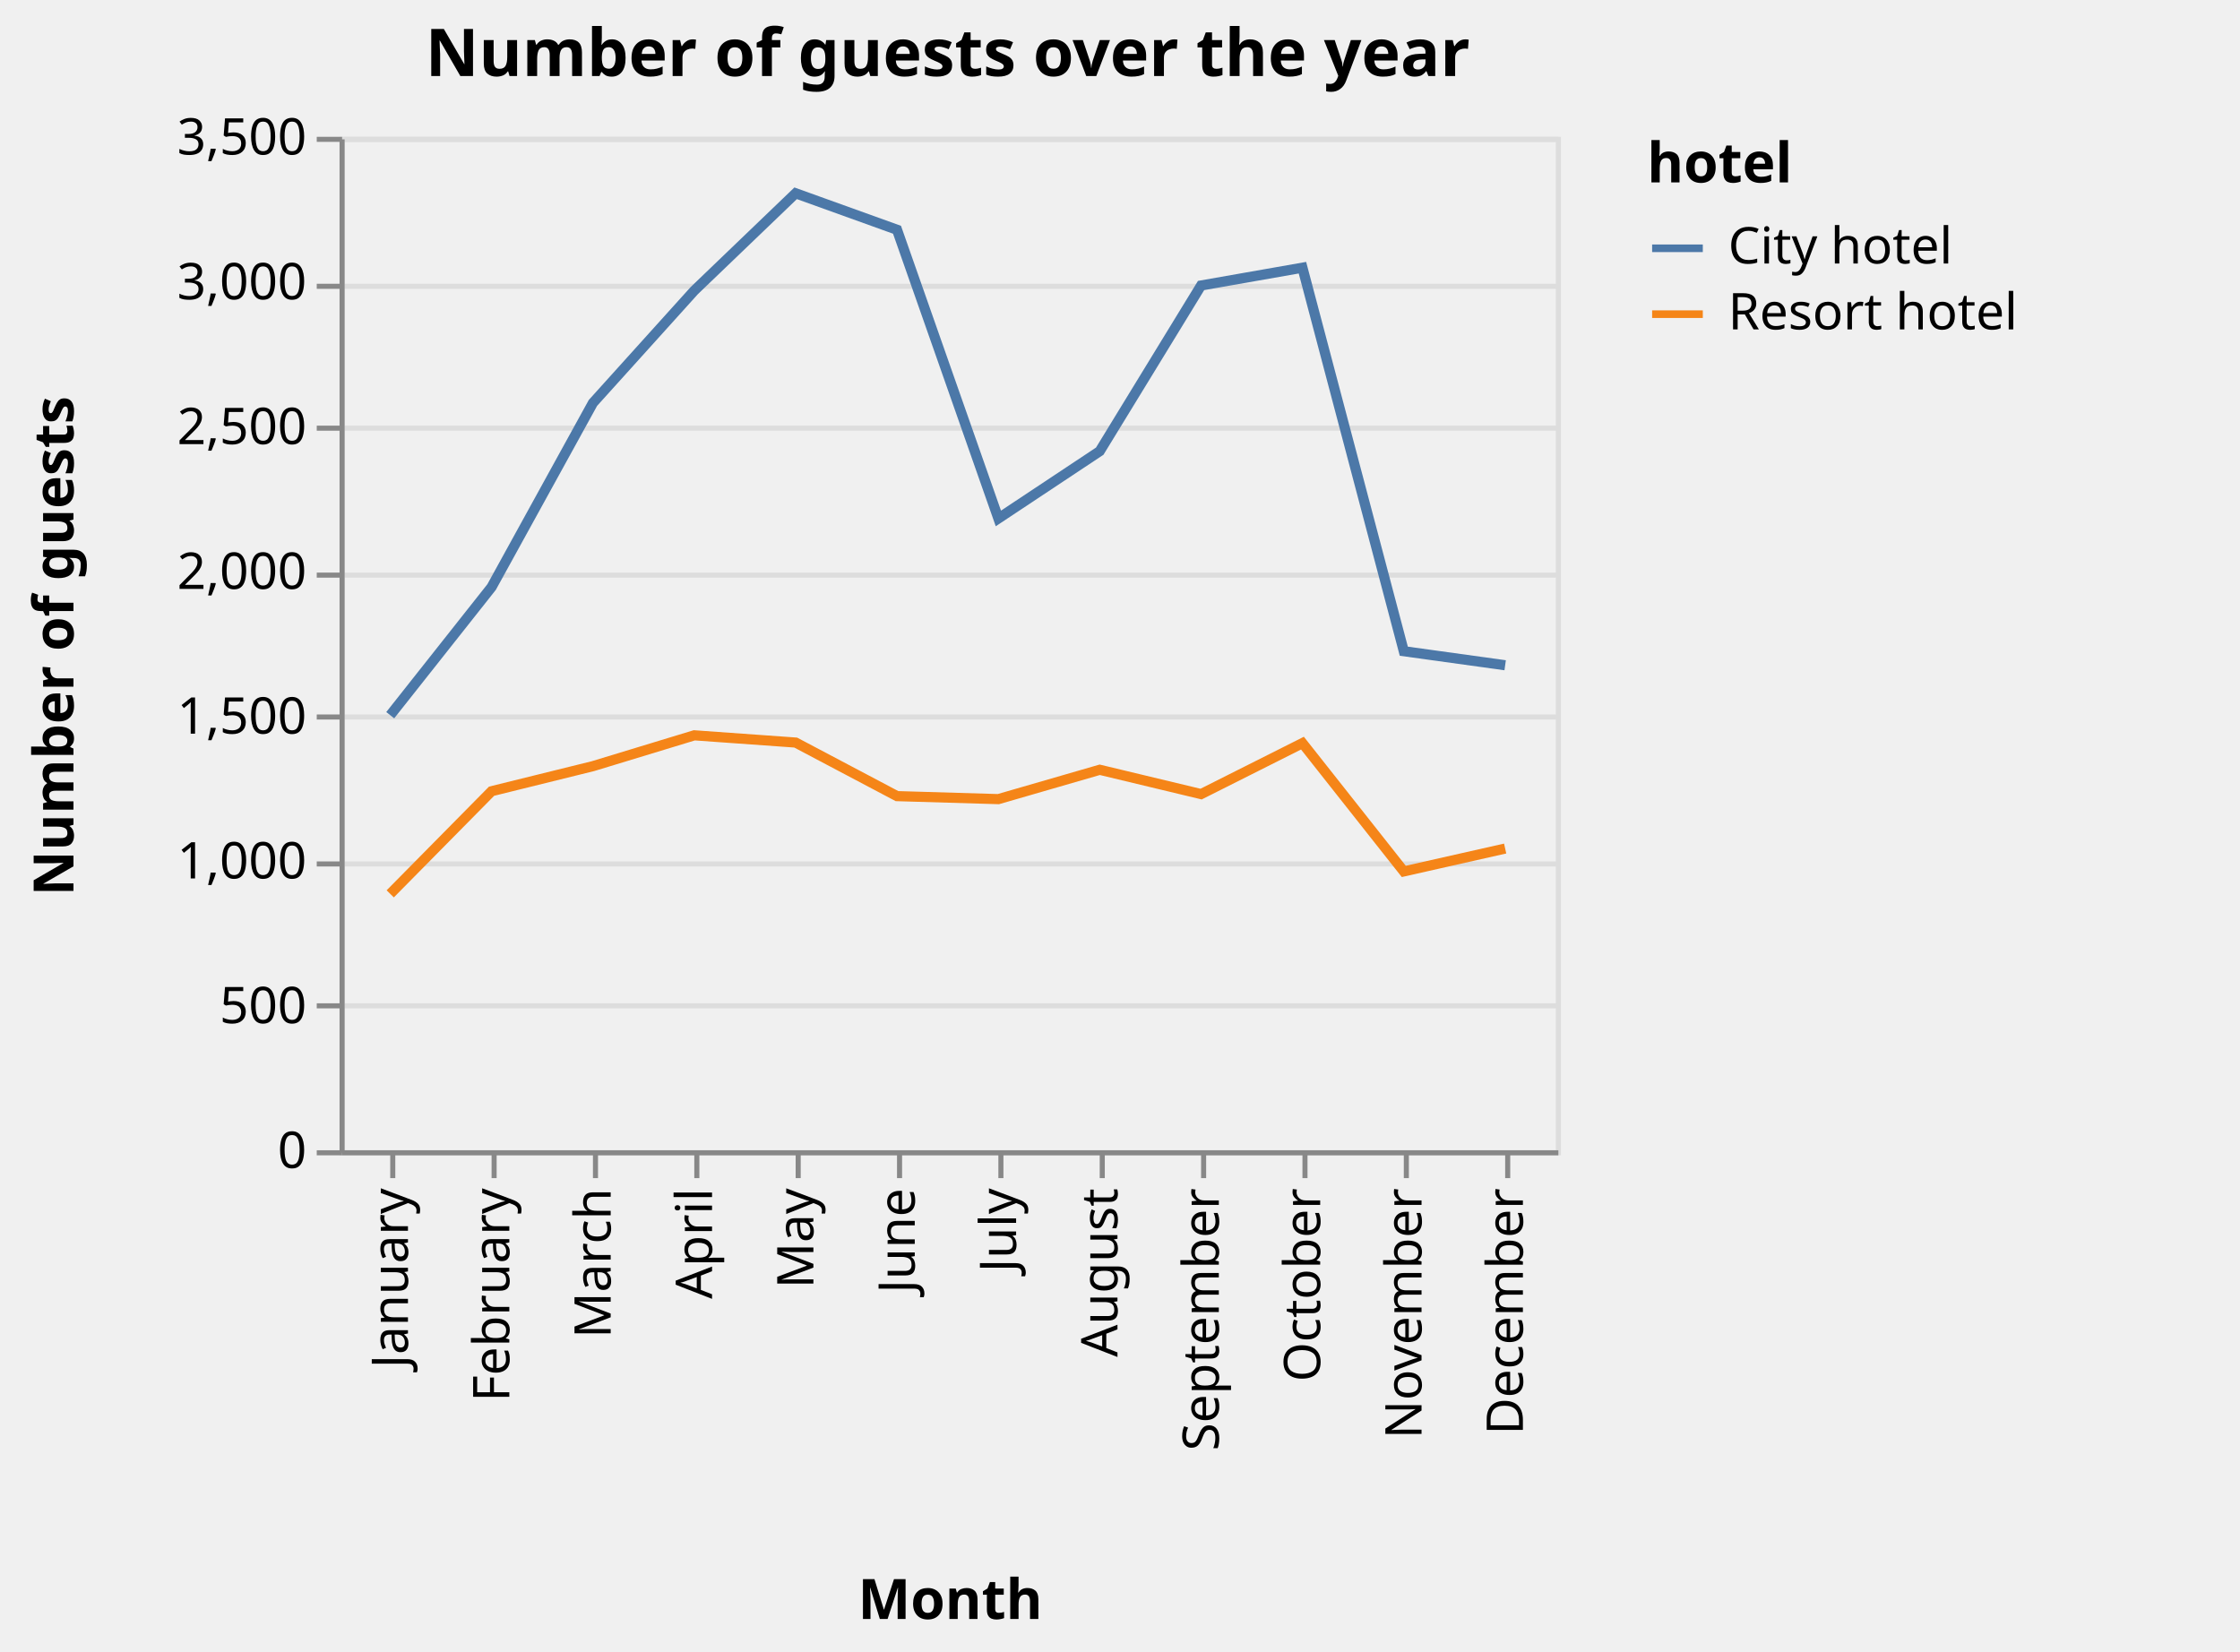
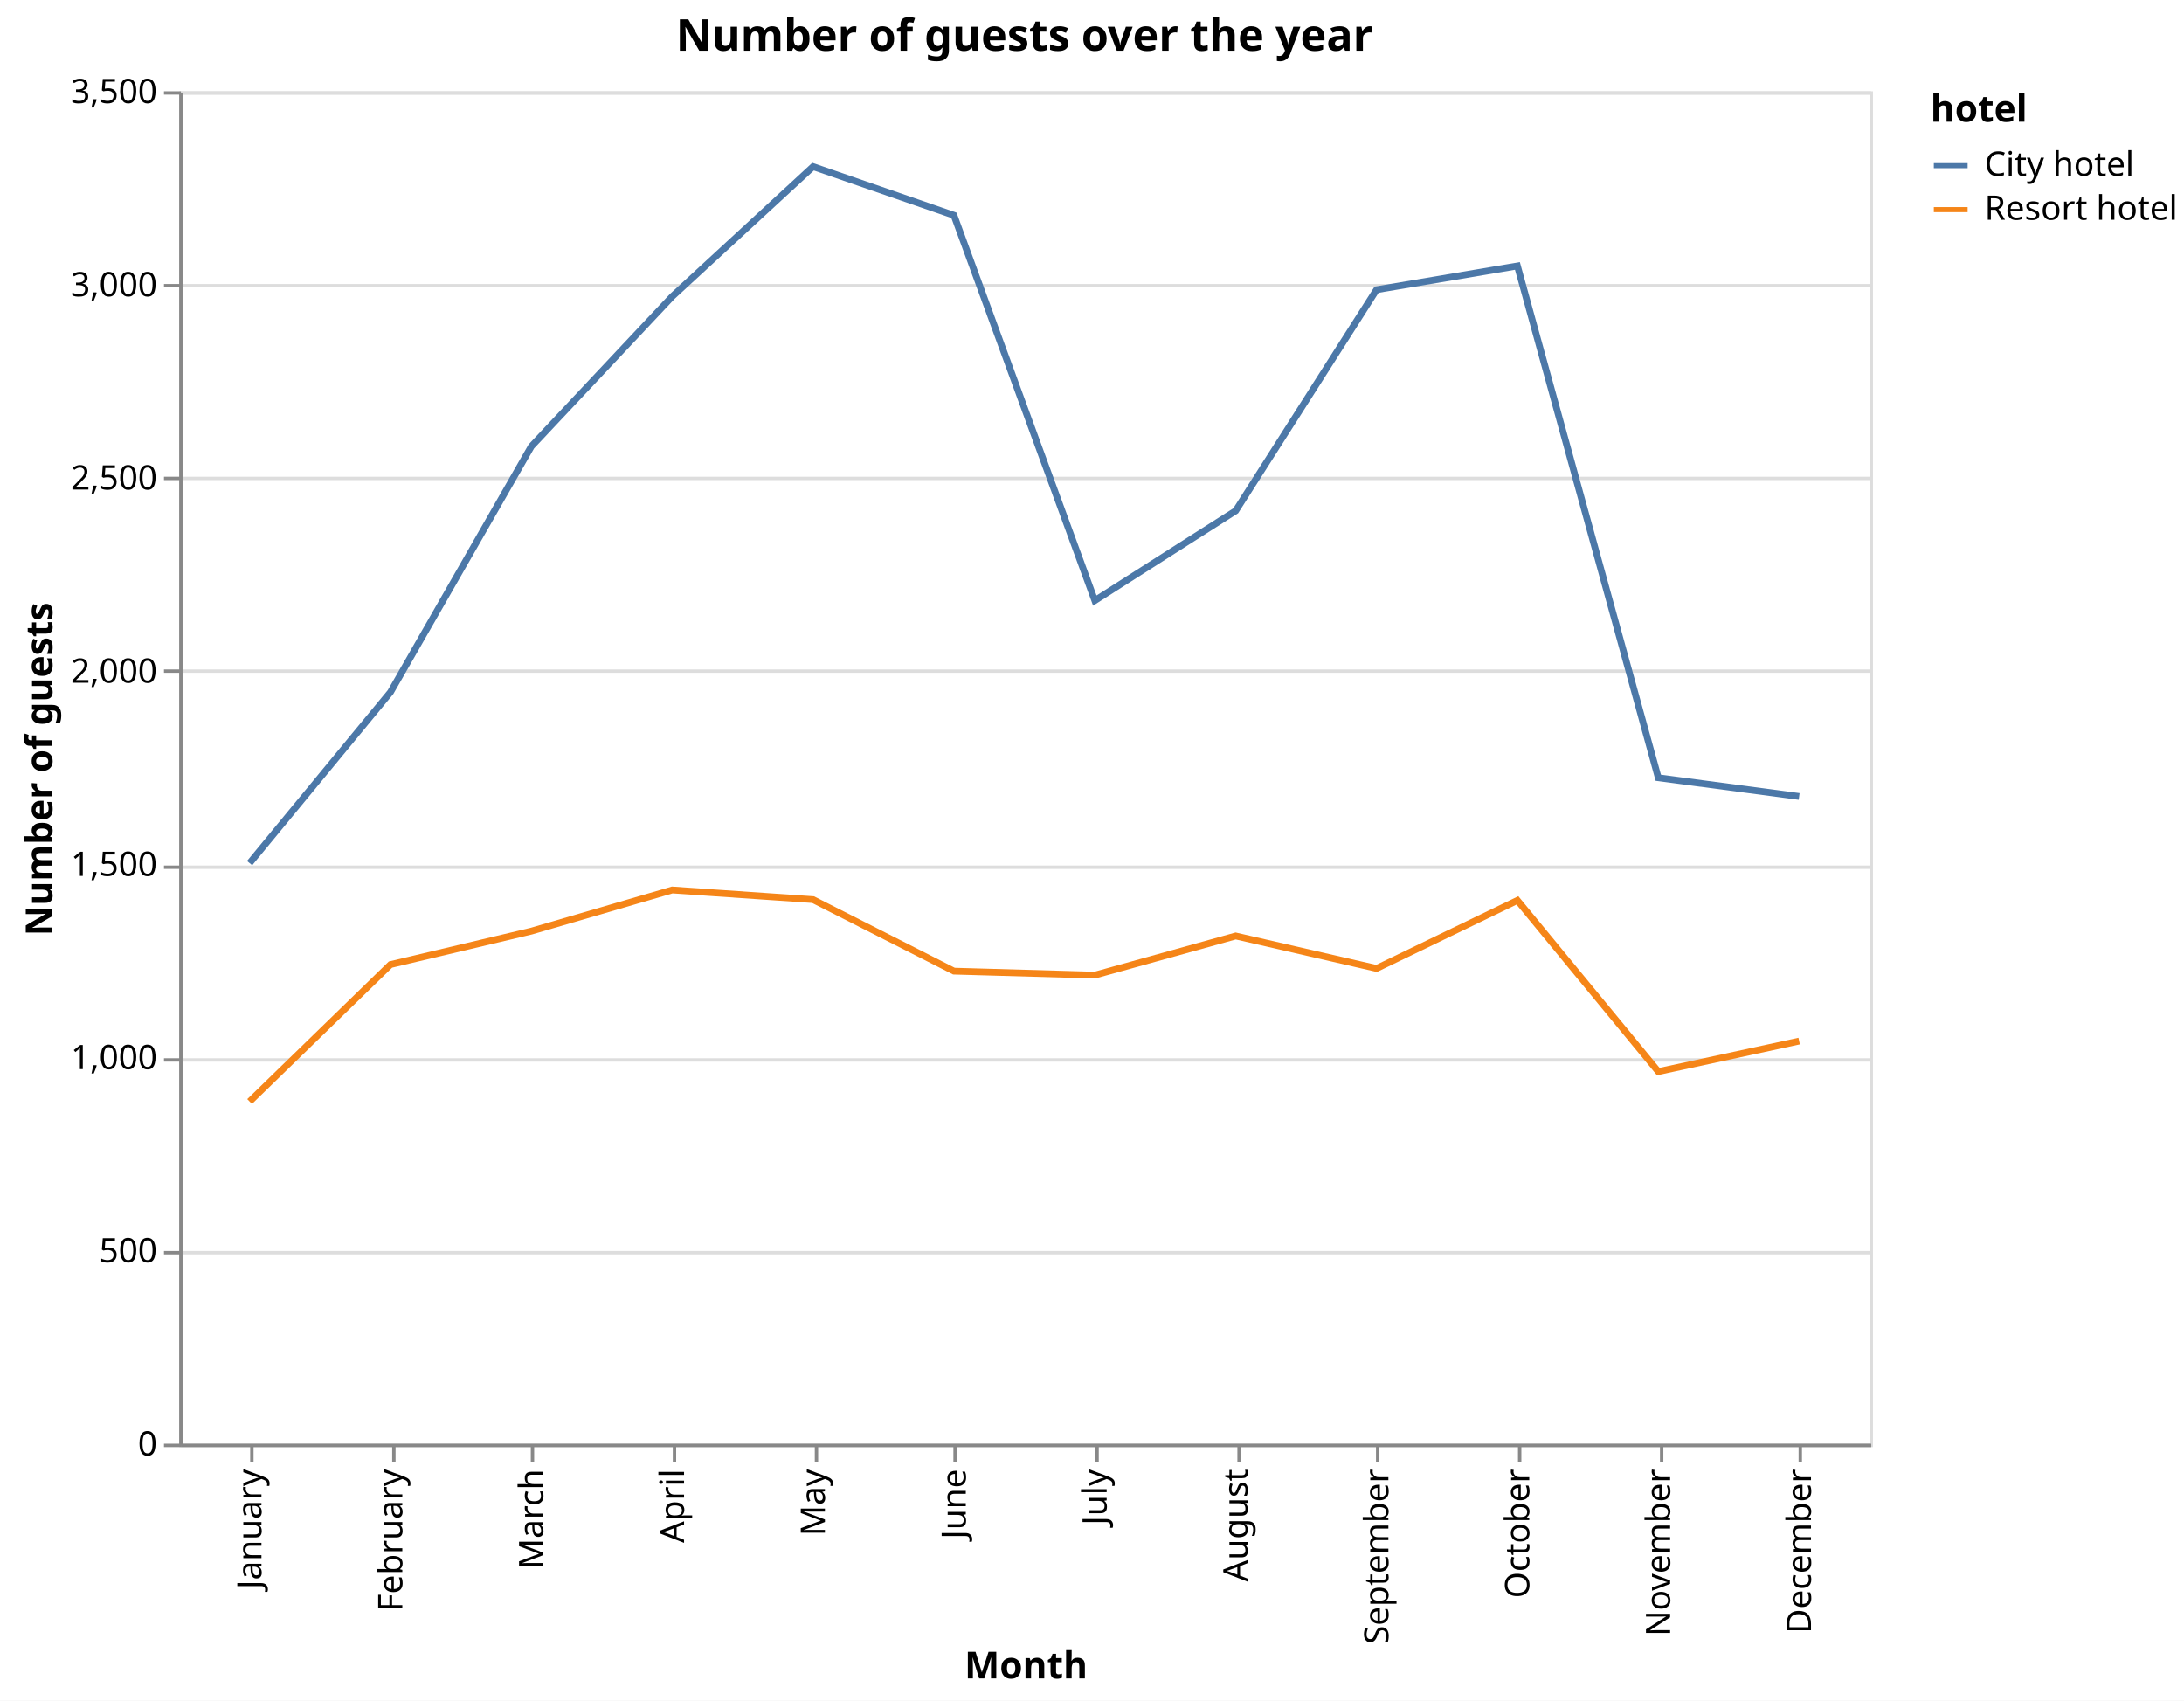
- <svg xmlns="http://www.w3.org/2000/svg" class="marks" width="442" height="326" viewBox="0 0 442 326" version="1.1">
-   <g transform="translate(67,27)">
+ <svg xmlns="http://www.w3.org/2000/svg" class="marks" width="646" height="503" viewBox="0 0 646 503" version="1.1">
+   <rect width="646" height="503" style="fill: white;" />
+   <g transform="translate(53,27)">
    <g class="mark-group role-frame root">
      <g transform="translate(0,0)">
-         <path class="background" d="M0.5,0.5h240v200h-240Z" style="fill: none; stroke: #ddd;" />
+         <path class="background" d="M0.5,0.5h500v400h-500Z" style="fill: none; stroke: #ddd;" />
        <g>
          <g class="mark-group role-axis">
            <g transform="translate(0.5,0.5)">
              <path class="background" d="M0,0h0v0h0Z" style="pointer-events: none; fill: none;" />
              <g>
                <g class="mark-rule role-axis-grid" style="pointer-events: none;">
-                   <line transform="translate(0,200)" x2="240" y2="0" style="fill: none; stroke: #ddd; stroke-width: 1; opacity: 1;" />
-                   <line transform="translate(0,171)" x2="240" y2="0" style="fill: none; stroke: #ddd; stroke-width: 1; opacity: 1;" />
-                   <line transform="translate(0,143)" x2="240" y2="0" style="fill: none; stroke: #ddd; stroke-width: 1; opacity: 1;" />
-                   <line transform="translate(0,114)" x2="240" y2="0" style="fill: none; stroke: #ddd; stroke-width: 1; opacity: 1;" />
-                   <line transform="translate(0,86)" x2="240" y2="0" style="fill: none; stroke: #ddd; stroke-width: 1; opacity: 1;" />
-                   <line transform="translate(0,57)" x2="240" y2="0" style="fill: none; stroke: #ddd; stroke-width: 1; opacity: 1;" />
-                   <line transform="translate(0,29)" x2="240" y2="0" style="fill: none; stroke: #ddd; stroke-width: 1; opacity: 1;" />
-                   <line transform="translate(0,0)" x2="240" y2="0" style="fill: none; stroke: #ddd; stroke-width: 1; opacity: 1;" />
+                   <line transform="translate(0,400)" x2="500" y2="0" style="fill: none; stroke: #ddd; stroke-width: 1; opacity: 1;" />
+                   <line transform="translate(0,343)" x2="500" y2="0" style="fill: none; stroke: #ddd; stroke-width: 1; opacity: 1;" />
+                   <line transform="translate(0,286)" x2="500" y2="0" style="fill: none; stroke: #ddd; stroke-width: 1; opacity: 1;" />
+                   <line transform="translate(0,229)" x2="500" y2="0" style="fill: none; stroke: #ddd; stroke-width: 1; opacity: 1;" />
+                   <line transform="translate(0,171)" x2="500" y2="0" style="fill: none; stroke: #ddd; stroke-width: 1; opacity: 1;" />
+                   <line transform="translate(0,114)" x2="500" y2="0" style="fill: none; stroke: #ddd; stroke-width: 1; opacity: 1;" />
+                   <line transform="translate(0,57)" x2="500" y2="0" style="fill: none; stroke: #ddd; stroke-width: 1; opacity: 1;" />
+                   <line transform="translate(0,0)" x2="500" y2="0" style="fill: none; stroke: #ddd; stroke-width: 1; opacity: 1;" />
                </g>
              </g>
+               <path class="foreground" d="" style="pointer-events: none; display: none; fill: none;" />
+             </g>
+           </g>
+           <g class="mark-group role-axis">
+             <g transform="translate(0.5,400.5)">
+               <path class="background" d="M0,0h0v0h0Z" style="pointer-events: none; fill: none;" />
+               <g>
+                 <g class="mark-rule role-axis-tick" style="pointer-events: none;">
+                   <line transform="translate(21,0)" x2="0" y2="5" style="fill: none; stroke: #888; stroke-width: 1; opacity: 1;" />
+                   <line transform="translate(63,0)" x2="0" y2="5" style="fill: none; stroke: #888; stroke-width: 1; opacity: 1;" />
+                   <line transform="translate(104,0)" x2="0" y2="5" style="fill: none; stroke: #888; stroke-width: 1; opacity: 1;" />
+                   <line transform="translate(146,0)" x2="0" y2="5" style="fill: none; stroke: #888; stroke-width: 1; opacity: 1;" />
+                   <line transform="translate(188,0)" x2="0" y2="5" style="fill: none; stroke: #888; stroke-width: 1; opacity: 1;" />
+                   <line transform="translate(229,0)" x2="0" y2="5" style="fill: none; stroke: #888; stroke-width: 1; opacity: 1;" />
+                   <line transform="translate(271,0)" x2="0" y2="5" style="fill: none; stroke: #888; stroke-width: 1; opacity: 1;" />
+                   <line transform="translate(313,0)" x2="0" y2="5" style="fill: none; stroke: #888; stroke-width: 1; opacity: 1;" />
+                   <line transform="translate(354,0)" x2="0" y2="5" style="fill: none; stroke: #888; stroke-width: 1; opacity: 1;" />
+                   <line transform="translate(396,0)" x2="0" y2="5" style="fill: none; stroke: #888; stroke-width: 1; opacity: 1;" />
+                   <line transform="translate(438,0)" x2="0" y2="5" style="fill: none; stroke: #888; stroke-width: 1; opacity: 1;" />
+                   <line transform="translate(479,0)" x2="0" y2="5" style="fill: none; stroke: #888; stroke-width: 1; opacity: 1;" />
+                 </g>
+                 <g class="mark-text role-axis-label" style="pointer-events: none;">
+                   <text text-anchor="end" transform="translate(20.83333,7) rotate(270) translate(0,3)" style="font-family: sans-serif; font-size: 10px; fill: #000; opacity: 1;">January</text>
+                   <text text-anchor="end" transform="translate(62.5,7) rotate(270) translate(0,3)" style="font-family: sans-serif; font-size: 10px; fill: #000; opacity: 1;">February</text>
+                   <text text-anchor="end" transform="translate(104.1667,7) rotate(270) translate(0,3)" style="font-family: sans-serif; font-size: 10px; fill: #000; opacity: 1;">March</text>
+                   <text text-anchor="end" transform="translate(145.8333,7) rotate(270) translate(0,3)" style="font-family: sans-serif; font-size: 10px; fill: #000; opacity: 1;">April</text>
+                   <text text-anchor="end" transform="translate(187.5,7) rotate(270) translate(0,3)" style="font-family: sans-serif; font-size: 10px; fill: #000; opacity: 1;">May</text>
+                   <text text-anchor="end" transform="translate(229.1667,7) rotate(270) translate(0,3)" style="font-family: sans-serif; font-size: 10px; fill: #000; opacity: 1;">June</text>
+                   <text text-anchor="end" transform="translate(270.8333,7) rotate(270) translate(0,3)" style="font-family: sans-serif; font-size: 10px; fill: #000; opacity: 1;">July</text>
+                   <text text-anchor="end" transform="translate(312.5,7) rotate(270) translate(0,3)" style="font-family: sans-serif; font-size: 10px; fill: #000; opacity: 1;">August</text>
+                   <text text-anchor="end" transform="translate(354.1667,7) rotate(270) translate(0,3)" style="font-family: sans-serif; font-size: 10px; fill: #000; opacity: 1;">September</text>
+                   <text text-anchor="end" transform="translate(395.8333,7) rotate(270) translate(0,3)" style="font-family: sans-serif; font-size: 10px; fill: #000; opacity: 1;">October</text>
+                   <text text-anchor="end" transform="translate(437.5,7) rotate(270) translate(0,3)" style="font-family: sans-serif; font-size: 10px; fill: #000; opacity: 1;">November</text>
+                   <text text-anchor="end" transform="translate(479.1667,7) rotate(270) translate(0,3)" style="font-family: sans-serif; font-size: 10px; fill: #000; opacity: 1;">December</text>
+                 </g>
+                 <g class="mark-rule role-axis-domain" style="pointer-events: none;">
+                   <line transform="translate(0,0)" x2="500" y2="0" style="fill: none; stroke: #888; stroke-width: 1; opacity: 1;" />
+                 </g>
+                 <g class="mark-text role-axis-title" style="pointer-events: none;">
+                   <text text-anchor="middle" transform="translate(250,68.91602)" style="font-family: sans-serif; font-size: 11px; font-weight: bold; fill: #000; opacity: 1;">Month</text>
+                 </g>
+               </g>
+               <path class="foreground" d="" style="pointer-events: none; display: none; fill: none;" />
+             </g>
+           </g>
+           <g class="mark-group role-axis">
+             <g transform="translate(0.5,0.5)">
+               <path class="background" d="M0,0h0v0h0Z" style="pointer-events: none; fill: none;" />
+               <g>
+                 <g class="mark-rule role-axis-tick" style="pointer-events: none;">
+                   <line transform="translate(0,400)" x2="-5" y2="0" style="fill: none; stroke: #888; stroke-width: 1; opacity: 1;" />
+                   <line transform="translate(0,343)" x2="-5" y2="0" style="fill: none; stroke: #888; stroke-width: 1; opacity: 1;" />
+                   <line transform="translate(0,286)" x2="-5" y2="0" style="fill: none; stroke: #888; stroke-width: 1; opacity: 1;" />
+                   <line transform="translate(0,229)" x2="-5" y2="0" style="fill: none; stroke: #888; stroke-width: 1; opacity: 1;" />
+                   <line transform="translate(0,171)" x2="-5" y2="0" style="fill: none; stroke: #888; stroke-width: 1; opacity: 1;" />
+                   <line transform="translate(0,114)" x2="-5" y2="0" style="fill: none; stroke: #888; stroke-width: 1; opacity: 1;" />
+                   <line transform="translate(0,57)" x2="-5" y2="0" style="fill: none; stroke: #888; stroke-width: 1; opacity: 1;" />
+                   <line transform="translate(0,0)" x2="-5" y2="0" style="fill: none; stroke: #888; stroke-width: 1; opacity: 1;" />
+                 </g>
+                 <g class="mark-text role-axis-label" style="pointer-events: none;">
+                   <text text-anchor="end" transform="translate(-7,403)" style="font-family: sans-serif; font-size: 10px; fill: #000; opacity: 1;">0</text>
+                   <text text-anchor="end" transform="translate(-7,345.8571)" style="font-family: sans-serif; font-size: 10px; fill: #000; opacity: 1;">500</text>
+                   <text text-anchor="end" transform="translate(-7,288.7143)" style="font-family: sans-serif; font-size: 10px; fill: #000; opacity: 1;">1,000</text>
+                   <text text-anchor="end" transform="translate(-7,231.5714)" style="font-family: sans-serif; font-size: 10px; fill: #000; opacity: 1;">1,500</text>
+                   <text text-anchor="end" transform="translate(-7,174.4286)" style="font-family: sans-serif; font-size: 10px; fill: #000; opacity: 1;">2,000</text>
+                   <text text-anchor="end" transform="translate(-7,117.2857)" style="font-family: sans-serif; font-size: 10px; fill: #000; opacity: 1;">2,500</text>
+                   <text text-anchor="end" transform="translate(-7,60.14286)" style="font-family: sans-serif; font-size: 10px; fill: #000; opacity: 1;">3,000</text>
+                   <text text-anchor="end" transform="translate(-7,3)" style="font-family: sans-serif; font-size: 10px; fill: #000; opacity: 1;">3,500</text>
+                 </g>
+                 <g class="mark-rule role-axis-domain" style="pointer-events: none;">
+                   <line transform="translate(0,400)" x2="0" y2="-400" style="fill: none; stroke: #888; stroke-width: 1; opacity: 1;" />
+                 </g>
+                 <g class="mark-text role-axis-title" style="pointer-events: none;">
+                   <text text-anchor="middle" transform="translate(-36.02441,200) rotate(-90) translate(0,-2)" style="font-family: sans-serif; font-size: 11px; font-weight: bold; fill: #000; opacity: 1;">Number of guests</text>
+                 </g>
+               </g>
+               <path class="foreground" d="" style="pointer-events: none; display: none; fill: none;" />
            </g>
          </g>
          <g class="mark-group role-scope pathgroup">
            <g transform="translate(0,0)">
-               <path class="background" d="M0,0h240v200h-240Z" style="fill: none;" />
+               <path class="background" d="M0,0h500v400h-500Z" style="fill: none;" />
              <g>
                <g class="mark-line role-mark marks">
-                   <path d="M10,149.4L30,129.143L50,124.2L70,118.114L90,119.543L110,130.114L130,130.705L150,124.914L170,129.714L190,119.657L210,144.971L230,140.457" style="fill: none; stroke: #f58518; stroke-width: 2;" />
+                   <path d="M20.833,298.8L62.5,258.286L104.167,248.4L145.833,236.229L187.5,239.086L229.167,260.229L270.833,261.41L312.5,249.829L354.167,259.429L395.833,239.314L437.5,289.943L479.167,280.914" style="fill: none; stroke: #f58518; stroke-width: 2;" />
                </g>
              </g>
+               <path class="foreground" d="" style="display: none; fill: none;" />
            </g>
            <g transform="translate(0,0)">
-               <path class="background" d="M0,0h240v200h-240Z" style="fill: none;" />
+               <path class="background" d="M0,0h500v400h-500Z" style="fill: none;" />
              <g>
                <g class="mark-line role-mark marks">
-                   <path d="M10,114.143L30,88.857L50,52.514L70,30.343L90,11.143L110,18.343L130,75.314L150,62.038L170,29.343L190,25.829L210,101.514L230,104.286" style="fill: none; stroke: #4c78a8; stroke-width: 2;" />
+                   <path d="M20.833,228.286L62.5,177.714L104.167,105.029L145.833,60.686L187.5,22.286L229.167,36.686L270.833,150.629L312.5,124.076L354.167,58.686L395.833,51.657L437.5,203.029L479.167,208.571" style="fill: none; stroke: #4c78a8; stroke-width: 2;" />
                </g>
              </g>
+               <path class="foreground" d="" style="display: none; fill: none;" />
            </g>
          </g>
          <g class="mark-group role-legend">
-             <g transform="translate(258,0)">
-               <path class="background" d="M0,0h112v40h-112Z" style="pointer-events: none; fill: none;" />
+             <g transform="translate(518,0)">
+               <path class="background" d="M0,0h70v40h-70Z" style="pointer-events: none; fill: none;" />
              <g>
                <g class="mark-group role-legend-entry">
                  <g transform="translate(0,16)">
                    <path class="background" d="M0,0h0v0h0Z" style="pointer-events: none; fill: none;" />
                    <g>
                      <g class="mark-group role-scope">
                        <g transform="translate(0,0)">
-                           <path class="background" d="M0,0h112v11h-112Z" style="pointer-events: none; fill: none; opacity: 1;" />
+                           <path class="background" d="M0,0h69.916v11h-69.916Z" style="pointer-events: none; fill: none; opacity: 1;" />
                          <g>
                            <g class="mark-symbol role-legend-symbol" style="pointer-events: none;">
                              <path transform="translate(6,6)" d="M-5,0L5,0" style="fill: none; stroke: #4c78a8; stroke-width: 1.5; opacity: 1;" />
                            </g>
                            <g class="mark-text role-legend-label" style="pointer-events: none;">
                              <text text-anchor="start" transform="translate(16,9)" style="font-family: sans-serif; font-size: 10px; fill: #000; opacity: 1;">City hotel</text>
                            </g>
                          </g>
+                           <path class="foreground" d="" style="pointer-events: none; display: none; fill: none;" />
                        </g>
                        <g transform="translate(0,13)">
-                           <path class="background" d="M0,0h112v11h-112Z" style="pointer-events: none; fill: none; opacity: 1;" />
+                           <path class="background" d="M0,0h69.916v11h-69.916Z" style="pointer-events: none; fill: none; opacity: 1;" />
                          <g>
                            <g class="mark-symbol role-legend-symbol" style="pointer-events: none;">
                              <path transform="translate(6,6)" d="M-5,0L5,0" style="fill: none; stroke: #f58518; stroke-width: 1.5; opacity: 1;" />
                            </g>
                            <g class="mark-text role-legend-label" style="pointer-events: none;">
                              <text text-anchor="start" transform="translate(16,9)" style="font-family: sans-serif; font-size: 10px; fill: #000; opacity: 1;">Resort hotel</text>
                            </g>
                          </g>
+                           <path class="foreground" d="" style="pointer-events: none; display: none; fill: none;" />
                        </g>
                      </g>
                    </g>
+                     <path class="foreground" d="" style="pointer-events: none; display: none; fill: none;" />
                  </g>
                </g>
                <g class="mark-text role-legend-title" style="pointer-events: none;">
                  <text text-anchor="start" transform="translate(0,9)" style="font-family: sans-serif; font-size: 11px; font-weight: bold; fill: #000; opacity: 1;">hotel</text>
                </g>
              </g>
+               <path class="foreground" d="" style="pointer-events: none; display: none; fill: none;" />
            </g>
          </g>
-           <g class="mark-text role-title" style="pointer-events: none;">
-             <text text-anchor="middle" transform="translate(120,-12)" style="font-family: sans-serif; font-size: 13px; font-weight: bold; fill: #000; opacity: 1;">Number of guests over the year</text>
-           </g>
-           <g class="mark-group role-axis">
-             <g transform="translate(0.5,200.5)">
+           <g class="mark-group role-title">
+             <g transform="translate(250,-22)">
              <path class="background" d="M0,0h0v0h0Z" style="pointer-events: none; fill: none;" />
              <g>
-                 <g class="mark-rule role-axis-tick" style="pointer-events: none;">
-                   <line transform="translate(10,0)" x2="0" y2="5" style="fill: none; stroke: #888; stroke-width: 1; opacity: 1;" />
-                   <line transform="translate(30,0)" x2="0" y2="5" style="fill: none; stroke: #888; stroke-width: 1; opacity: 1;" />
-                   <line transform="translate(50,0)" x2="0" y2="5" style="fill: none; stroke: #888; stroke-width: 1; opacity: 1;" />
-                   <line transform="translate(70,0)" x2="0" y2="5" style="fill: none; stroke: #888; stroke-width: 1; opacity: 1;" />
-                   <line transform="translate(90,0)" x2="0" y2="5" style="fill: none; stroke: #888; stroke-width: 1; opacity: 1;" />
-                   <line transform="translate(110,0)" x2="0" y2="5" style="fill: none; stroke: #888; stroke-width: 1; opacity: 1;" />
-                   <line transform="translate(130,0)" x2="0" y2="5" style="fill: none; stroke: #888; stroke-width: 1; opacity: 1;" />
-                   <line transform="translate(150,0)" x2="0" y2="5" style="fill: none; stroke: #888; stroke-width: 1; opacity: 1;" />
-                   <line transform="translate(170,0)" x2="0" y2="5" style="fill: none; stroke: #888; stroke-width: 1; opacity: 1;" />
-                   <line transform="translate(190,0)" x2="0" y2="5" style="fill: none; stroke: #888; stroke-width: 1; opacity: 1;" />
-                   <line transform="translate(210,0)" x2="0" y2="5" style="fill: none; stroke: #888; stroke-width: 1; opacity: 1;" />
-                   <line transform="translate(230,0)" x2="0" y2="5" style="fill: none; stroke: #888; stroke-width: 1; opacity: 1;" />
-                 </g>
-                 <g class="mark-text role-axis-label" style="pointer-events: none;">
-                   <text text-anchor="end" transform="translate(10,7) rotate(270) translate(0,3)" style="font-family: sans-serif; font-size: 10px; fill: #000; opacity: 1;">January</text>
-                   <text text-anchor="end" transform="translate(30,7) rotate(270) translate(0,3)" style="font-family: sans-serif; font-size: 10px; fill: #000; opacity: 1;">February</text>
-                   <text text-anchor="end" transform="translate(50,7) rotate(270) translate(0,3)" style="font-family: sans-serif; font-size: 10px; fill: #000; opacity: 1;">March</text>
-                   <text text-anchor="end" transform="translate(70,7) rotate(270) translate(0,3)" style="font-family: sans-serif; font-size: 10px; fill: #000; opacity: 1;">April</text>
-                   <text text-anchor="end" transform="translate(90,7) rotate(270) translate(0,3)" style="font-family: sans-serif; font-size: 10px; fill: #000; opacity: 1;">May</text>
-                   <text text-anchor="end" transform="translate(110,7) rotate(270) translate(0,3)" style="font-family: sans-serif; font-size: 10px; fill: #000; opacity: 1;">June</text>
-                   <text text-anchor="end" transform="translate(130,7) rotate(270) translate(0,3)" style="font-family: sans-serif; font-size: 10px; fill: #000; opacity: 1;">July</text>
-                   <text text-anchor="end" transform="translate(150,7) rotate(270) translate(0,3)" style="font-family: sans-serif; font-size: 10px; fill: #000; opacity: 1;">August</text>
-                   <text text-anchor="end" transform="translate(170,7) rotate(270) translate(0,3)" style="font-family: sans-serif; font-size: 10px; fill: #000; opacity: 1;">September</text>
-                   <text text-anchor="end" transform="translate(190,7) rotate(270) translate(0,3)" style="font-family: sans-serif; font-size: 10px; fill: #000; opacity: 1;">October</text>
-                   <text text-anchor="end" transform="translate(210,7) rotate(270) translate(0,3)" style="font-family: sans-serif; font-size: 10px; fill: #000; opacity: 1;">November</text>
-                   <text text-anchor="end" transform="translate(230,7) rotate(270) translate(0,3)" style="font-family: sans-serif; font-size: 10px; fill: #000; opacity: 1;">December</text>
-                 </g>
-                 <g class="mark-rule role-axis-domain" style="pointer-events: none;">
-                   <line transform="translate(0,0)" x2="240" y2="0" style="fill: none; stroke: #888; stroke-width: 1; opacity: 1;" />
-                 </g>
-                 <g class="mark-text role-axis-title" style="pointer-events: none;">
-                   <text text-anchor="middle" transform="translate(120,92)" style="font-family: sans-serif; font-size: 11px; font-weight: bold; fill: #000; opacity: 1;">Month</text>
+                 <g class="mark-text role-title-text" style="pointer-events: none;">
+                   <text text-anchor="middle" transform="translate(0,10)" style="font-family: sans-serif; font-size: 13px; font-weight: bold; fill: #000; opacity: 1;">Number of guests over the year</text>
                </g>
              </g>
-             </g>
-           </g>
-           <g class="mark-group role-axis">
-             <g transform="translate(0.5,0.5)">
-               <path class="background" d="M0,0h0v0h0Z" style="pointer-events: none; fill: none;" />
-               <g>
-                 <g class="mark-rule role-axis-tick" style="pointer-events: none;">
-                   <line transform="translate(0,200)" x2="-5" y2="0" style="fill: none; stroke: #888; stroke-width: 1; opacity: 1;" />
-                   <line transform="translate(0,171)" x2="-5" y2="0" style="fill: none; stroke: #888; stroke-width: 1; opacity: 1;" />
-                   <line transform="translate(0,143)" x2="-5" y2="0" style="fill: none; stroke: #888; stroke-width: 1; opacity: 1;" />
-                   <line transform="translate(0,114)" x2="-5" y2="0" style="fill: none; stroke: #888; stroke-width: 1; opacity: 1;" />
-                   <line transform="translate(0,86)" x2="-5" y2="0" style="fill: none; stroke: #888; stroke-width: 1; opacity: 1;" />
-                   <line transform="translate(0,57)" x2="-5" y2="0" style="fill: none; stroke: #888; stroke-width: 1; opacity: 1;" />
-                   <line transform="translate(0,29)" x2="-5" y2="0" style="fill: none; stroke: #888; stroke-width: 1; opacity: 1;" />
-                   <line transform="translate(0,0)" x2="-5" y2="0" style="fill: none; stroke: #888; stroke-width: 1; opacity: 1;" />
-                 </g>
-                 <g class="mark-text role-axis-label" style="pointer-events: none;">
-                   <text text-anchor="end" transform="translate(-7,203)" style="font-family: sans-serif; font-size: 10px; fill: #000; opacity: 1;">0</text>
-                   <text text-anchor="end" transform="translate(-7,174.4286)" style="font-family: sans-serif; font-size: 10px; fill: #000; opacity: 1;">500</text>
-                   <text text-anchor="end" transform="translate(-7,145.8571)" style="font-family: sans-serif; font-size: 10px; fill: #000; opacity: 1;">1,000</text>
-                   <text text-anchor="end" transform="translate(-7,117.2857)" style="font-family: sans-serif; font-size: 10px; fill: #000; opacity: 1;">1,500</text>
-                   <text text-anchor="end" transform="translate(-7,88.71429)" style="font-family: sans-serif; font-size: 10px; fill: #000; opacity: 1;">2,000</text>
-                   <text text-anchor="end" transform="translate(-7,60.14286)" style="font-family: sans-serif; font-size: 10px; fill: #000; opacity: 1;">2,500</text>
-                   <text text-anchor="end" transform="translate(-7,31.57143)" style="font-family: sans-serif; font-size: 10px; fill: #000; opacity: 1;">3,000</text>
-                   <text text-anchor="end" transform="translate(-7,3)" style="font-family: sans-serif; font-size: 10px; fill: #000; opacity: 1;">3,500</text>
-                 </g>
-                 <g class="mark-rule role-axis-domain" style="pointer-events: none;">
-                   <line transform="translate(0,200)" x2="0" y2="-200" style="fill: none; stroke: #888; stroke-width: 1; opacity: 1;" />
-                 </g>
-                 <g class="mark-text role-axis-title" style="pointer-events: none;">
-                   <text text-anchor="middle" transform="translate(-51,100) rotate(-90) translate(0,-2)" style="font-family: sans-serif; font-size: 11px; font-weight: bold; fill: #000; opacity: 1;">Number of guests</text>
-                 </g>
-               </g>
+               <path class="foreground" d="" style="pointer-events: none; display: none; fill: none;" />
            </g>
          </g>
        </g>
+         <path class="foreground" d="" style="display: none; fill: none;" />
      </g>
    </g>
  </g>
</svg>
